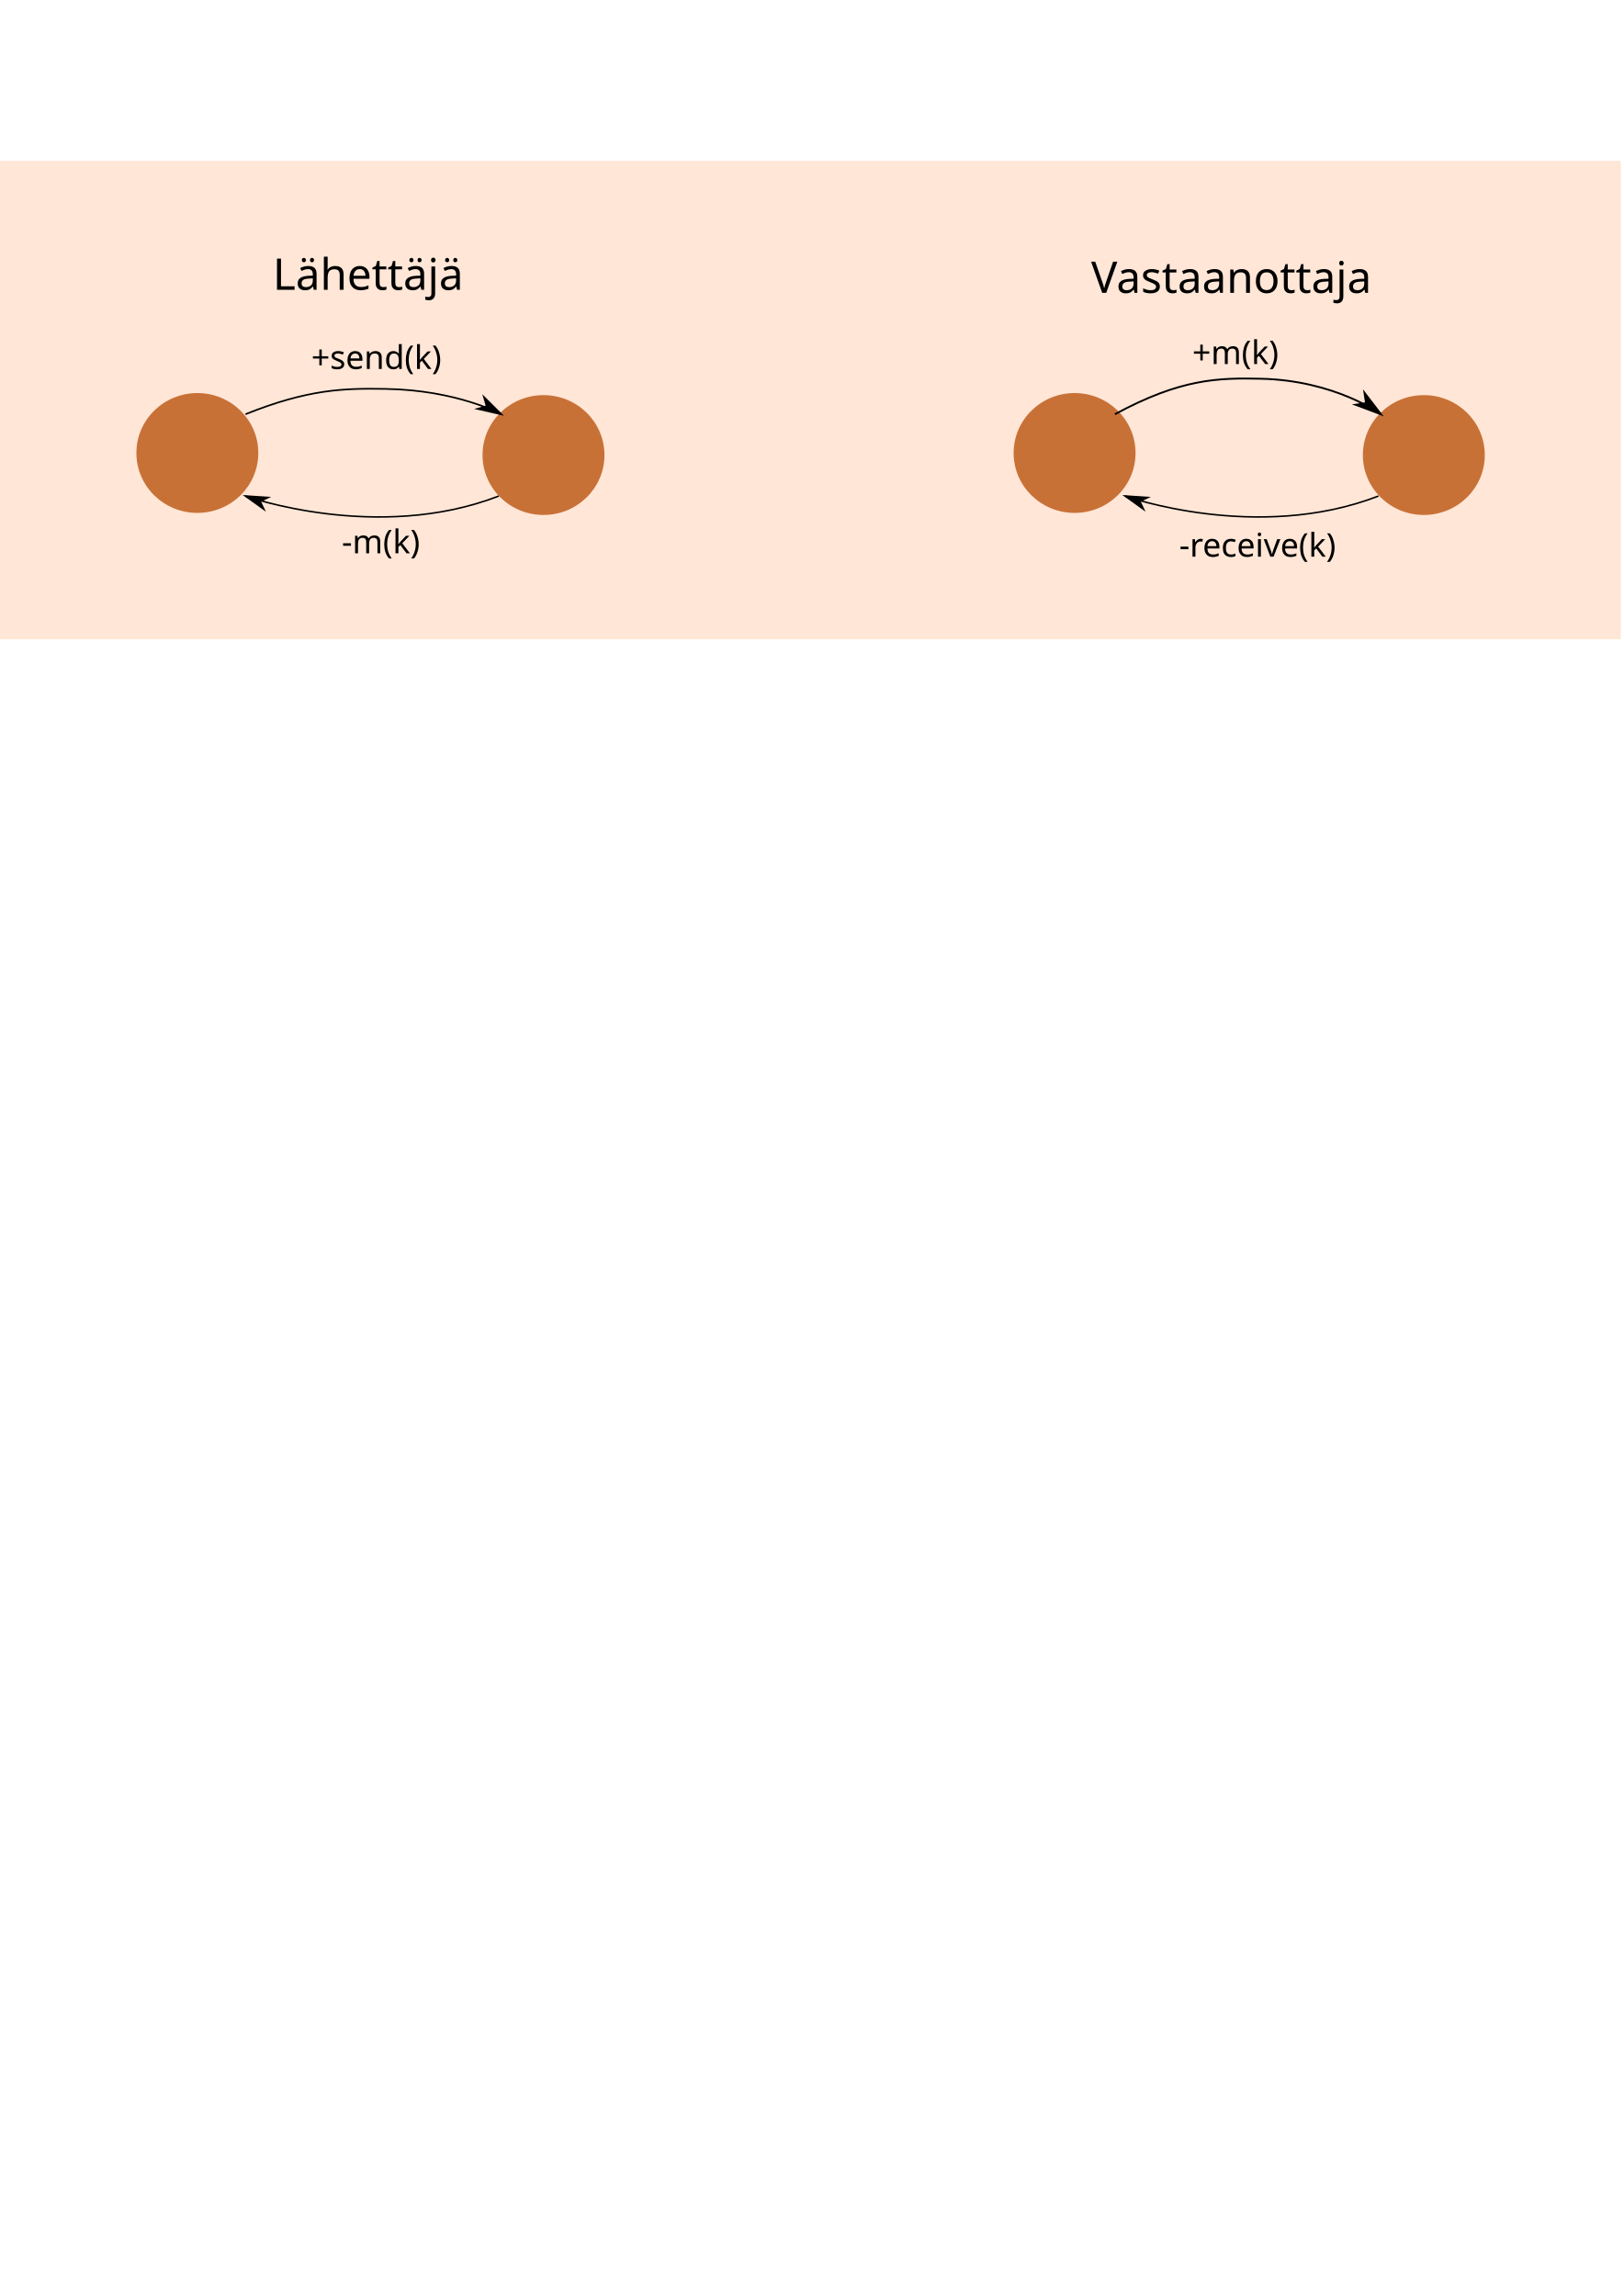
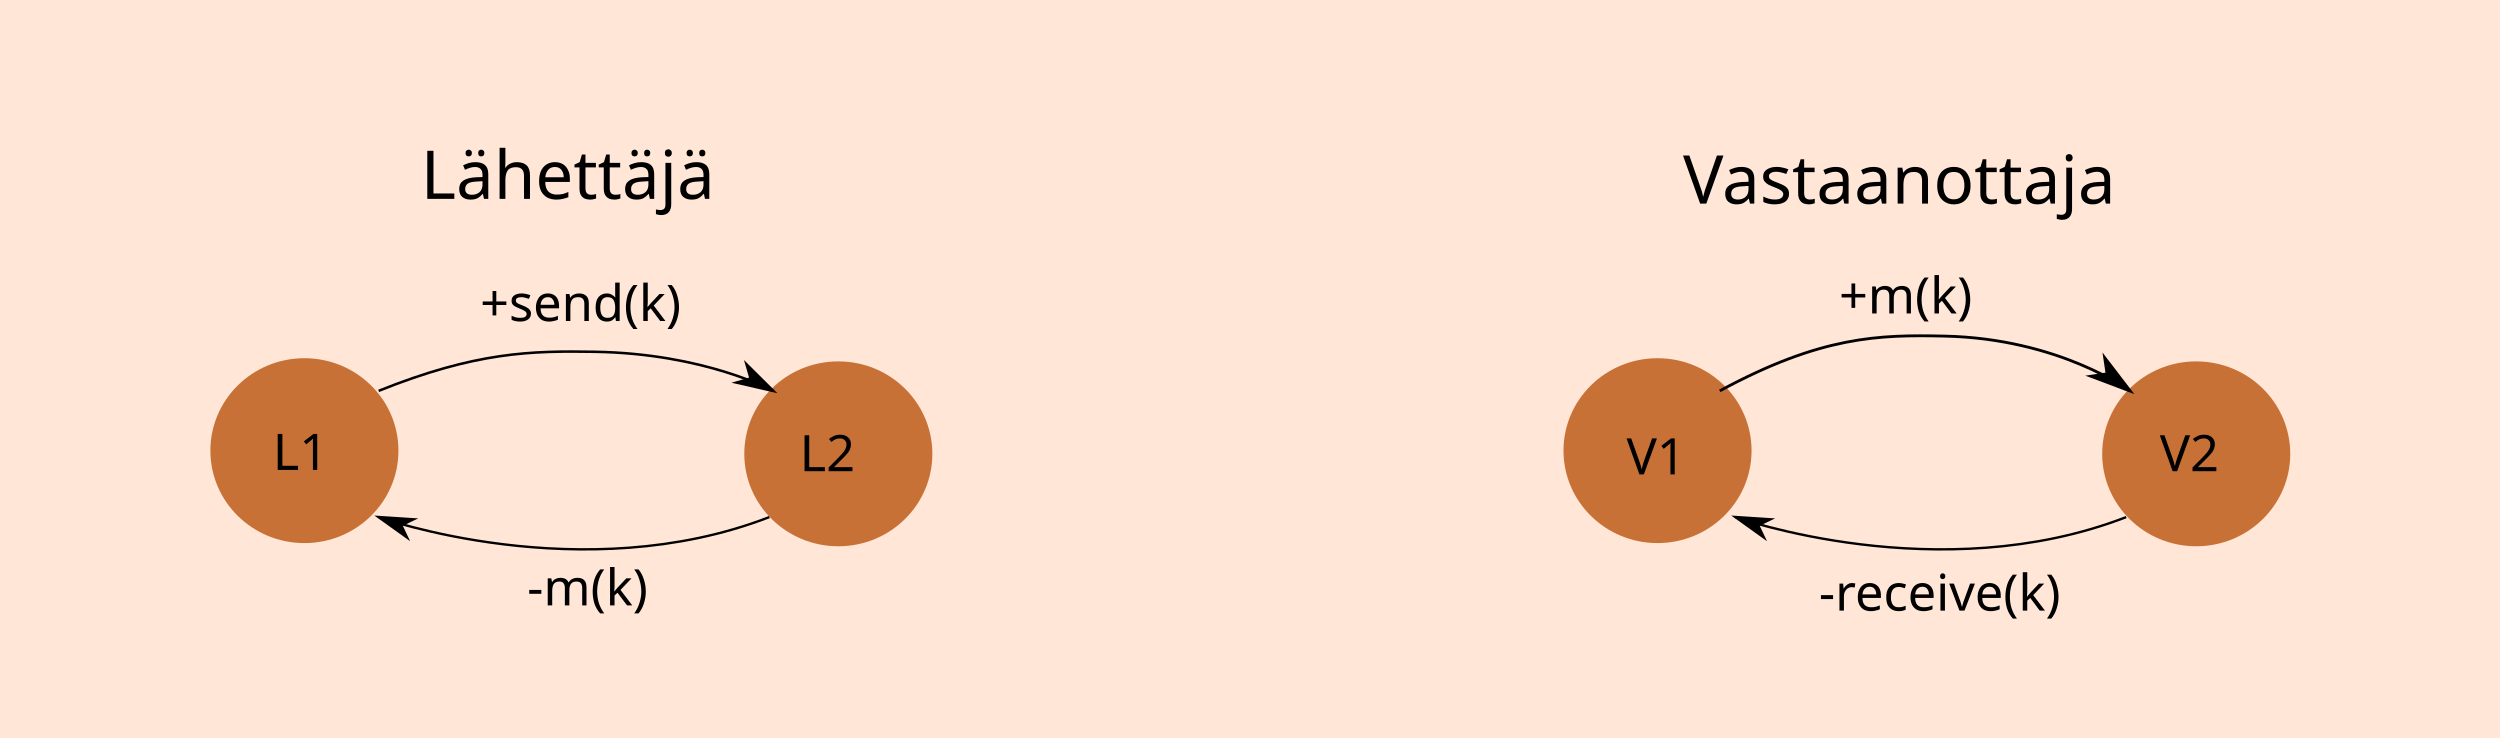
- <svg xmlns="http://www.w3.org/2000/svg" width="210mm" height="297mm" viewBox="0 0 210 297" version="1.1" id="svg8">
+ <svg xmlns="http://www.w3.org/2000/svg" width="209.62mm" height="61.877mm" viewBox="0 0 209.62 61.877" version="1.1" id="svg8">
  <defs id="defs2">
-     <marker orient="auto" refY="0.0" refX="0.0" id="marker2863" style="overflow:visible;">
-       <path id="path2861" d="M 0.0,0.0 L 5.0,-5.0 L -12.5,0.0 L 5.0,5.0 L 0.0,0.0 z " style="fill-rule:evenodd;stroke:#000000;stroke-width:1pt;stroke-opacity:1;fill:#000000;fill-opacity:1" transform="scale(0.8) rotate(180) translate(12.5,0)" />
+     <marker orient="auto" refY="0" refX="0" id="marker2863" style="overflow:visible">
+       <path id="path2861" d="M 0,0 5,-5 -12.5,0 5,5 Z" style="fill:#000000;fill-opacity:1;fill-rule:evenodd;stroke:#000000;stroke-width:1pt;stroke-opacity:1" transform="matrix(-0.8,0,0,-0.8,-10,0)" />
    </marker>
-     <marker orient="auto" refY="0.0" refX="0.0" id="marker2368" style="overflow:visible">
-       <path id="path2366" d="M 0.0,0.0 L 5.0,-5.0 L -12.5,0.0 L 5.0,5.0 L 0.0,0.0 z " style="fill-rule:evenodd;stroke:#000000;stroke-width:1pt;stroke-opacity:1;fill:#000000;fill-opacity:1" transform="scale(0.8) translate(12.5,0)" />
+     <marker orient="auto" refY="0" refX="0" id="marker2368" style="overflow:visible">
+       <path id="path2366" d="M 0,0 5,-5 -12.5,0 5,5 Z" style="fill:#000000;fill-opacity:1;fill-rule:evenodd;stroke:#000000;stroke-width:1pt;stroke-opacity:1" transform="matrix(0.8,0,0,0.8,10,0)" />
    </marker>
-     <marker orient="auto" refY="0.0" refX="0.0" id="marker2298" style="overflow:visible">
-       <path id="path2296" d="M 0.0,0.0 L 5.0,-5.0 L -12.5,0.0 L 5.0,5.0 L 0.0,0.0 z " style="fill-rule:evenodd;stroke:#000000;stroke-width:1pt;stroke-opacity:1;fill:#000000;fill-opacity:1" transform="scale(0.8) translate(12.5,0)" />
+     <marker orient="auto" refY="0" refX="0" id="marker2298" style="overflow:visible">
+       <path id="path2296" d="M 0,0 5,-5 -12.5,0 5,5 Z" style="fill:#000000;fill-opacity:1;fill-rule:evenodd;stroke:#000000;stroke-width:1pt;stroke-opacity:1" transform="matrix(0.8,0,0,0.8,10,0)" />
    </marker>
-     <marker style="overflow:visible;" id="marker2204" refX="0.0" refY="0.0" orient="auto">
-       <path transform="scale(0.8) rotate(180) translate(12.5,0)" style="fill-rule:evenodd;stroke:#000000;stroke-width:1pt;stroke-opacity:1;fill:#000000;fill-opacity:1" d="M 0.0,0.0 L 5.0,-5.0 L -12.5,0.0 L 5.0,5.0 L 0.0,0.0 z " id="path2202" />
+     <marker style="overflow:visible" id="marker2204" refX="0" refY="0" orient="auto">
+       <path transform="matrix(-0.8,0,0,-0.8,-10,0)" style="fill:#000000;fill-opacity:1;fill-rule:evenodd;stroke:#000000;stroke-width:1pt;stroke-opacity:1" d="M 0,0 5,-5 -12.5,0 5,5 Z" id="path2202" />
    </marker>
-     <marker orient="auto" refY="0.0" refX="0.0" id="marker2134" style="overflow:visible;">
-       <path id="path2132" d="M 0.0,0.0 L 5.0,-5.0 L -12.5,0.0 L 5.0,5.0 L 0.0,0.0 z " style="fill-rule:evenodd;stroke:#000000;stroke-width:1pt;stroke-opacity:1;fill:#000000;fill-opacity:1" transform="scale(0.8) rotate(180) translate(12.5,0)" />
+     <marker orient="auto" refY="0" refX="0" id="marker2134" style="overflow:visible">
+       <path id="path2132" d="M 0,0 5,-5 -12.5,0 5,5 Z" style="fill:#000000;fill-opacity:1;fill-rule:evenodd;stroke:#000000;stroke-width:1pt;stroke-opacity:1" transform="matrix(-0.8,0,0,-0.8,-10,0)" />
    </marker>
-     <marker style="overflow:visible" id="marker1672" refX="0.0" refY="0.0" orient="auto">
-       <path transform="scale(0.8) translate(12.5,0)" style="fill-rule:evenodd;stroke:#000000;stroke-width:1pt;stroke-opacity:1;fill:#000000;fill-opacity:1" d="M 0.0,0.0 L 5.0,-5.0 L -12.5,0.0 L 5.0,5.0 L 0.0,0.0 z " id="path1670" />
+     <marker style="overflow:visible" id="marker1672" refX="0" refY="0" orient="auto">
+       <path transform="matrix(0.8,0,0,0.8,10,0)" style="fill:#000000;fill-opacity:1;fill-rule:evenodd;stroke:#000000;stroke-width:1pt;stroke-opacity:1" d="M 0,0 5,-5 -12.5,0 5,5 Z" id="path1670" />
    </marker>
-     <marker orient="auto" refY="0.0" refX="0.0" id="Arrow1Lend" style="overflow:visible;">
-       <path id="path991" d="M 0.0,0.0 L 5.0,-5.0 L -12.5,0.0 L 5.0,5.0 L 0.0,0.0 z " style="fill-rule:evenodd;stroke:#000000;stroke-width:1pt;stroke-opacity:1;fill:#000000;fill-opacity:1" transform="scale(0.8) rotate(180) translate(12.5,0)" />
+     <marker orient="auto" refY="0" refX="0" id="Arrow1Lend" style="overflow:visible">
+       <path id="path991" d="M 0,0 5,-5 -12.5,0 5,5 Z" style="fill:#000000;fill-opacity:1;fill-rule:evenodd;stroke:#000000;stroke-width:1pt;stroke-opacity:1" transform="matrix(-0.8,0,0,-0.8,-10,0)" />
    </marker>
    <marker style="overflow:visible" id="marker2204-3" refX="0" refY="0" orient="auto">
      <path transform="matrix(-0.8,0,0,-0.8,-10,0)" style="fill:#000000;fill-opacity:1;fill-rule:evenodd;stroke:#000000;stroke-width:1pt;stroke-opacity:1" d="M 0,0 5,-5 -12.5,0 5,5 Z" id="path2202-2" />
    </marker>
  </defs>
-   <g id="layer1">
+   <g id="layer1" transform="translate(0,-20.81012)">
    <rect style="opacity:0.98;fill:#ffe6d5;fill-rule:evenodd;stroke-width:0.197" id="rect10" width="209.62" height="61.877" x="0" y="20.81" />
    <ellipse style="fill:#c87137;fill-rule:evenodd;stroke-width:0.265" id="path15" cx="25.524" cy="58.596" rx="7.884" ry="7.751" />
    <ellipse style="fill:#c87137;fill-rule:evenodd;stroke-width:0.265" id="path15-9" cx="138.98" cy="58.596" rx="7.884" ry="7.751" />
    <ellipse style="fill:#c87137;fill-rule:evenodd;stroke-width:0.265" id="path15-91" cx="184.149" cy="58.863" rx="7.884" ry="7.751" />
    <ellipse style="fill:#c87137;fill-rule:evenodd;stroke-width:0.265" id="path15-3" cx="70.292" cy="58.863" rx="7.884" ry="7.751" />
-     <path style="fill:none;stroke:#000000;stroke-width:0.238;stroke-linecap:butt;stroke-linejoin:miter;stroke-opacity:1;stroke-miterlimit:4;stroke-dasharray:none;marker-end:url(#Arrow1Lend)" d="m 144.198,53.583 c 8.513,-4.608 13.346,-4.712 18.848,-4.592 9.646,0.212 15.548,4.592 15.548,4.592" id="path78-8" />
+     <path style="fill:none;stroke:#000000;stroke-width:0.238;stroke-linecap:butt;stroke-linejoin:miter;stroke-miterlimit:4;stroke-dasharray:none;stroke-opacity:1;marker-end:url(#Arrow1Lend)" d="m 144.198,53.583 c 8.513,-4.608 13.346,-4.712 18.848,-4.592 9.646,0.212 15.548,4.592 15.548,4.592" id="path78-8" />
    <text xml:space="preserve" style="font-style:normal;font-weight:normal;font-size:5.644px;line-height:1.25;font-family:sans-serif;letter-spacing:0px;word-spacing:0px;fill:#000000;fill-opacity:1;stroke:none;stroke-width:0.265" x="35.28" y="37.481" id="text103">
      <tspan id="tspan101" x="35.28" y="37.481" style="stroke-width:0.265">Lähettäjä</tspan>
    </text>
    <text xml:space="preserve" style="font-style:normal;font-weight:normal;font-size:5.644px;line-height:1.25;font-family:sans-serif;letter-spacing:0px;word-spacing:0px;fill:#000000;fill-opacity:1;stroke:none;stroke-width:0.265" x="141.118" y="37.882" id="text107">
      <tspan id="tspan105" x="141.118" y="37.882" style="stroke-width:0.265">Vastaanottaja</tspan>
    </text>
-     <path style="fill:none;stroke:#000000;stroke-width:0.214;stroke-linecap:butt;stroke-linejoin:miter;stroke-opacity:1;stroke-miterlimit:4;stroke-dasharray:none;marker-end:url(#marker2134)" d="m 31.75,53.583 c 8.186,-3.288 12.833,-3.362 18.123,-3.276 9.275,0.151 14.95,3.276 14.95,3.276" id="path78-8-4" />
+     <path style="fill:none;stroke:#000000;stroke-width:0.214;stroke-linecap:butt;stroke-linejoin:miter;stroke-miterlimit:4;stroke-dasharray:none;stroke-opacity:1;marker-end:url(#marker2134)" d="m 31.75,53.583 c 8.186,-3.288 12.833,-3.362 18.123,-3.276 9.275,0.151 14.95,3.276 14.95,3.276" id="path78-8-4" />
    <path style="fill:none;stroke:#000000;stroke-width:0.2;stroke-linecap:butt;stroke-linejoin:miter;stroke-miterlimit:4;stroke-dasharray:none;stroke-opacity:1;marker-end:url(#marker2204)" d="m 64.508,64.167 c -15.724,6.09 -32.758,0 -32.758,0" id="path2446" />
    <path style="fill:none;stroke:#000000;stroke-width:0.2;stroke-linecap:butt;stroke-linejoin:miter;stroke-miterlimit:4;stroke-dasharray:none;stroke-opacity:1;marker-end:url(#marker2204-3)" d="m 178.279,64.167 c -15.724,6.09 -32.758,0 -32.758,0" id="path2446-9" />
    <text xml:space="preserve" style="font-style:normal;font-weight:normal;font-size:4.233px;line-height:1.25;font-family:sans-serif;letter-spacing:0px;word-spacing:0px;fill:#000000;fill-opacity:1;stroke:none;stroke-width:0.265" x="44.204" y="71.571" id="text3533">
      <tspan id="tspan3531" x="44.204" y="71.571" style="font-size:4.233px;stroke-width:0.265">-m(k)</tspan>
    </text>
    <text xml:space="preserve" style="font-style:normal;font-weight:normal;font-size:4.233px;line-height:1.25;font-family:sans-serif;letter-spacing:0px;word-spacing:0px;fill:#000000;fill-opacity:1;stroke:none;stroke-width:0.265" x="154.195" y="47.097" id="text3533-9">
      <tspan id="tspan3531-2" x="154.195" y="47.097" style="font-size:4.233px;stroke-width:0.265">+m(k)</tspan>
    </text>
    <text xml:space="preserve" style="font-style:normal;font-weight:normal;font-size:4.233px;line-height:1.25;font-family:sans-serif;letter-spacing:0px;word-spacing:0px;fill:#000000;fill-opacity:1;stroke:none;stroke-width:0.265" x="152.513" y="72.01" id="text3555">
      <tspan id="tspan3553" x="152.513" y="72.01" style="stroke-width:0.265">-receive(k)</tspan>
    </text>
    <text xml:space="preserve" style="font-style:normal;font-weight:normal;font-size:4.233px;line-height:1.25;font-family:sans-serif;letter-spacing:0px;word-spacing:0px;fill:#000000;fill-opacity:1;stroke:none;stroke-width:0.265" x="40.254" y="47.725" id="text3559">
      <tspan id="tspan3557" x="40.254" y="47.725" style="stroke-width:0.265">+send(k)</tspan>
    </text>
+     <text xml:space="preserve" style="font-style:normal;font-weight:normal;font-size:4.233px;line-height:1.25;font-family:sans-serif;letter-spacing:0px;word-spacing:0px;fill:#000000;fill-opacity:1;stroke:none;stroke-width:0.265" x="22.877" y="60.211" id="text47">
+       <tspan id="tspan45" x="22.877" y="60.211" style="stroke-width:0.265">L1</tspan>
+     </text>
+     <text xml:space="preserve" style="font-style:normal;font-weight:normal;font-size:4.233px;line-height:1.25;font-family:sans-serif;letter-spacing:0px;word-spacing:0px;fill:#000000;fill-opacity:1;stroke:none;stroke-width:0.265" x="67.054" y="60.318" id="text51">
+       <tspan id="tspan49" x="67.054" y="60.318" style="stroke-width:0.265">L2</tspan>
+     </text>
+     <text xml:space="preserve" style="font-style:normal;font-weight:normal;font-size:4.233px;line-height:1.25;font-family:sans-serif;letter-spacing:0px;word-spacing:0px;fill:#000000;fill-opacity:1;stroke:none;stroke-width:0.265" x="136.381" y="60.585" id="text55">
+       <tspan id="tspan53" x="136.381" y="60.585" style="stroke-width:0.265">V1</tspan>
+     </text>
+     <text xml:space="preserve" style="font-style:normal;font-weight:normal;font-size:4.233px;line-height:1.25;font-family:sans-serif;letter-spacing:0px;word-spacing:0px;fill:#000000;fill-opacity:1;stroke:none;stroke-width:0.265" x="181.093" y="60.318" id="text59">
+       <tspan id="tspan57" x="181.093" y="60.318" style="stroke-width:0.265">V2</tspan>
+     </text>
  </g>
</svg>
